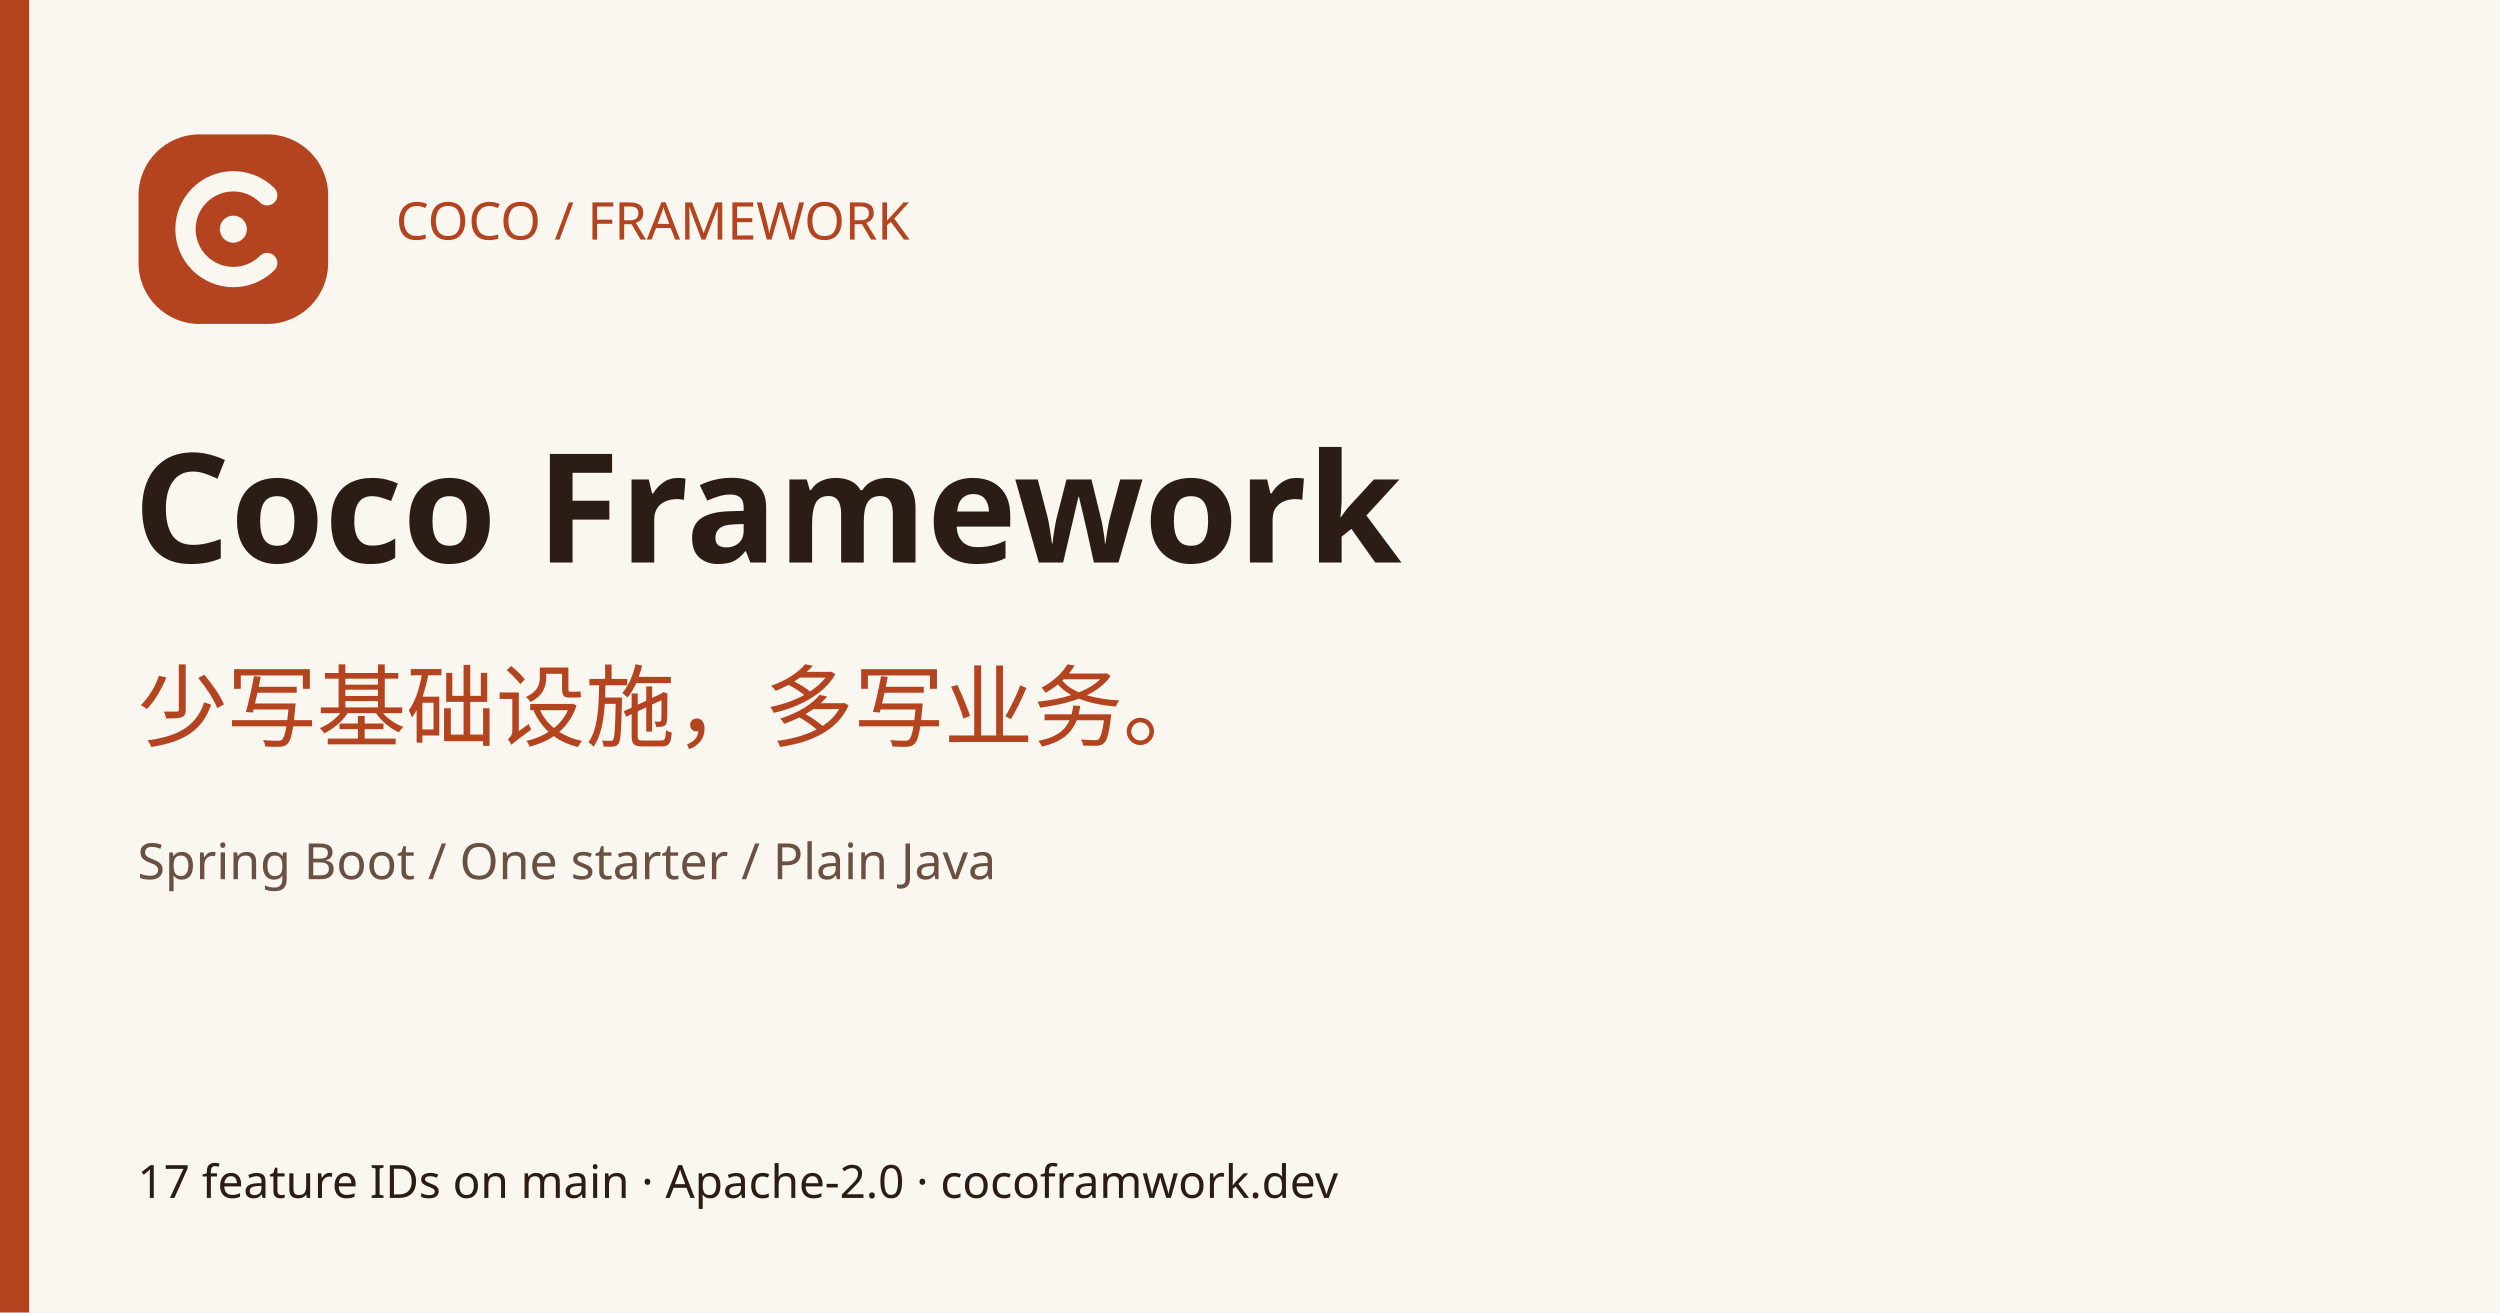
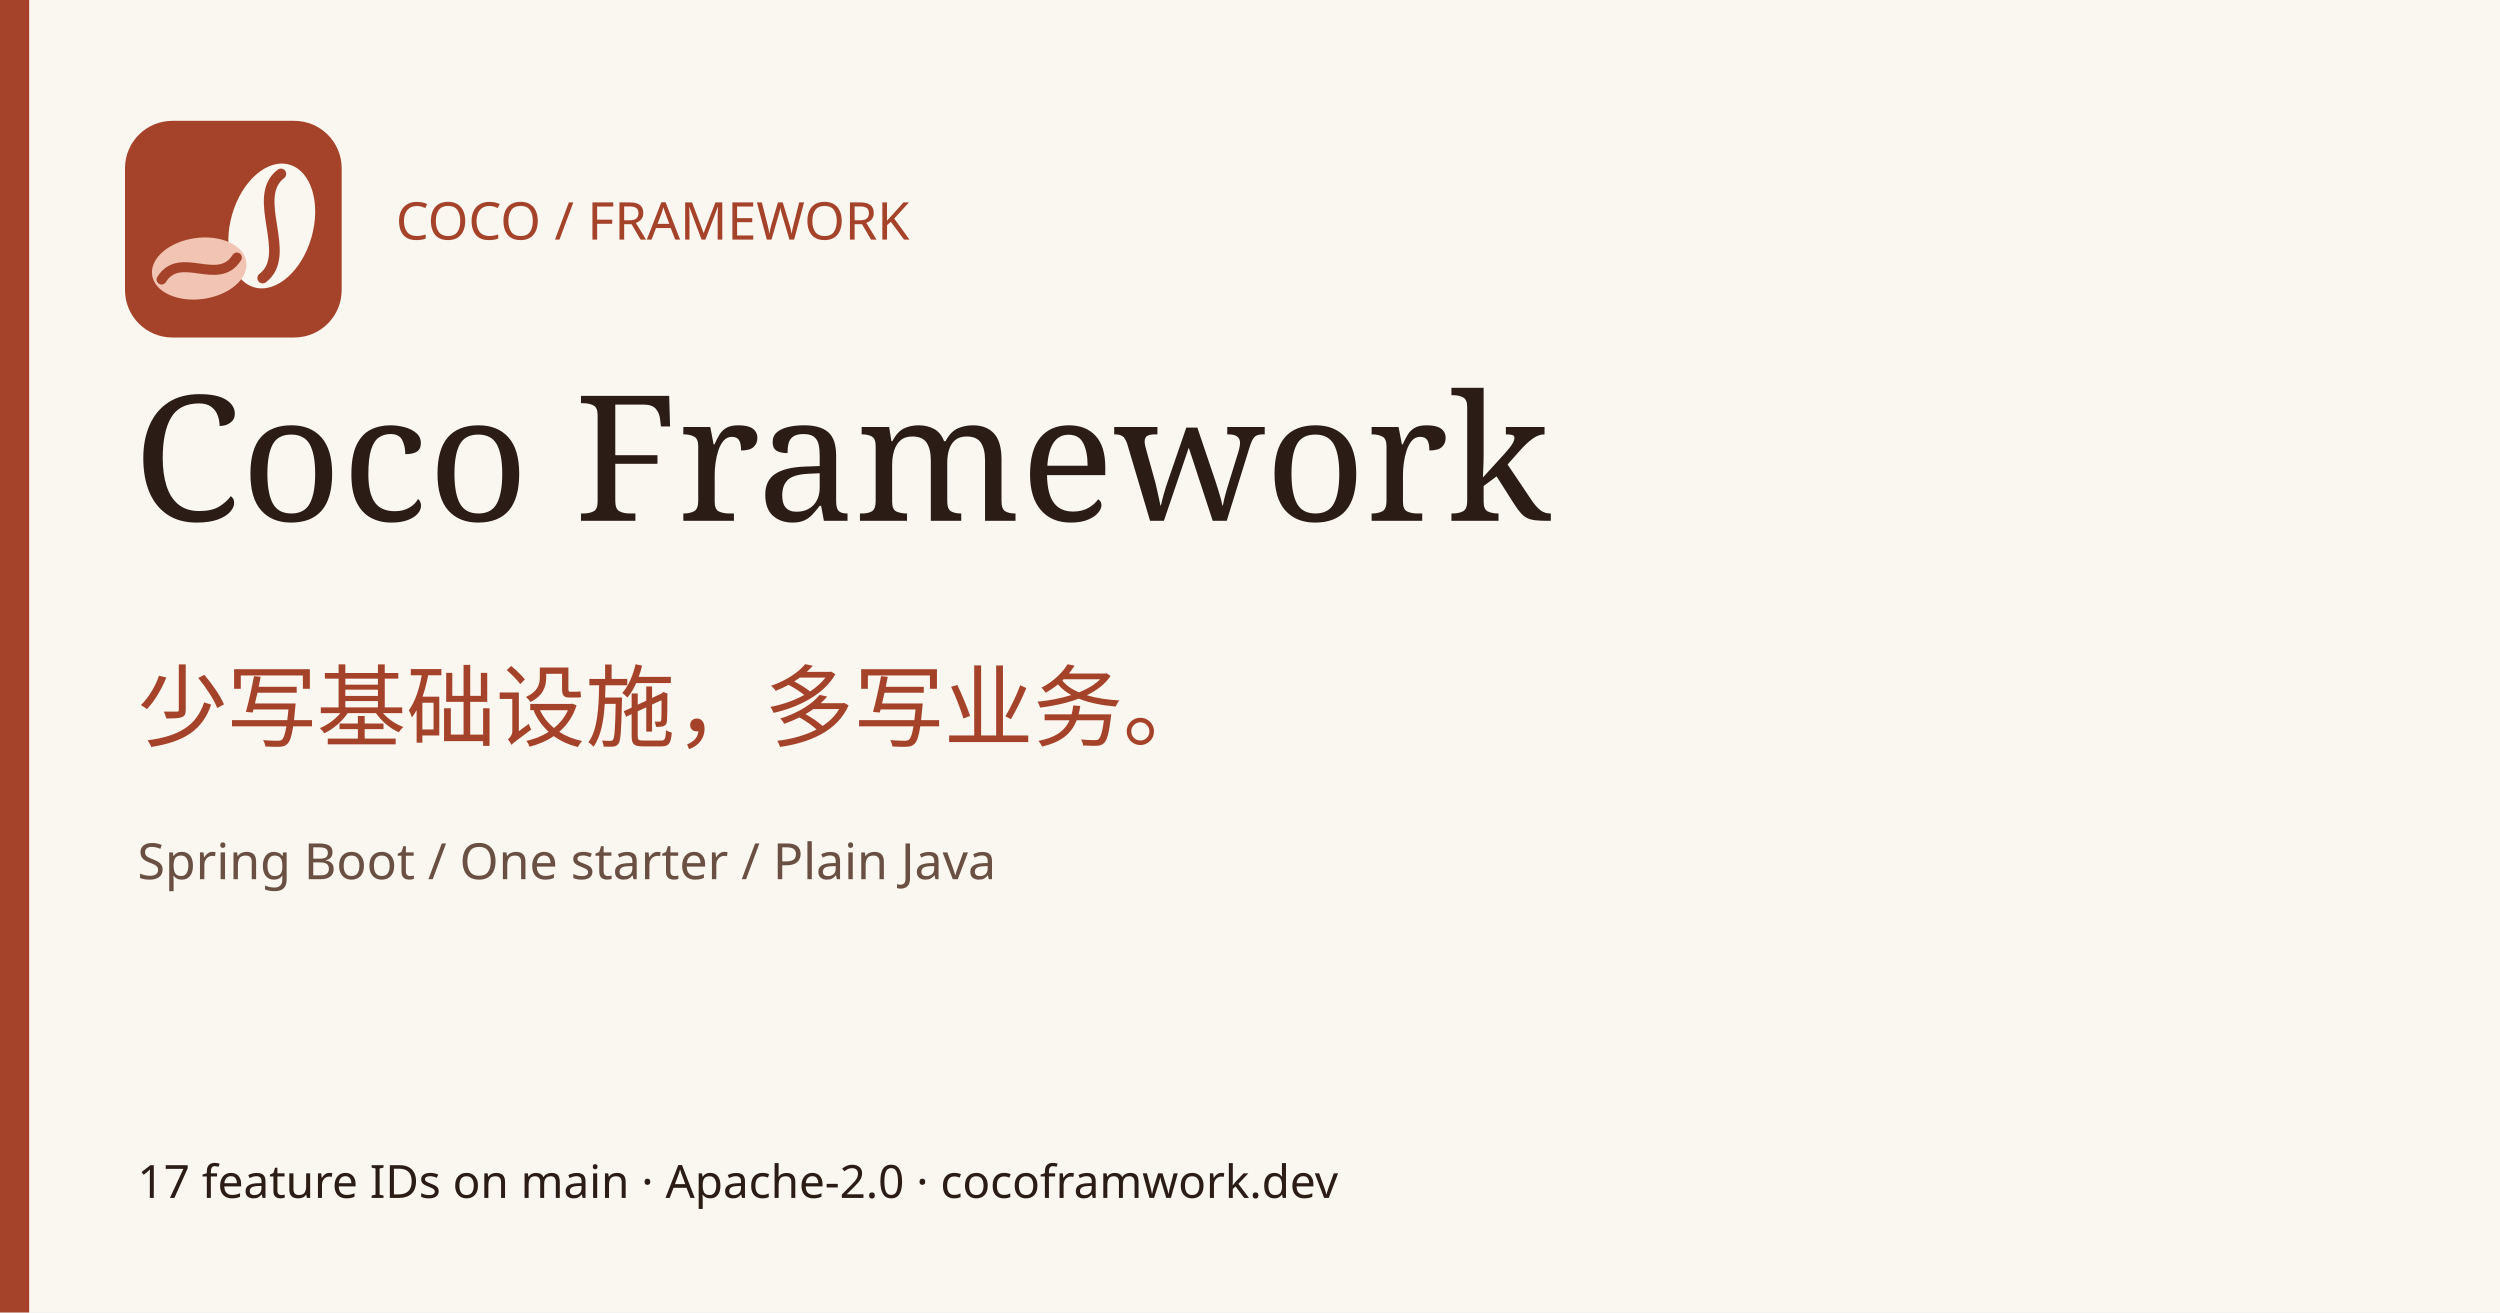
<svg xmlns="http://www.w3.org/2000/svg" width="1200" height="630" viewBox="0 0 1200 630">
  <rect width="1200" height="630" fill="#faf6f0" />
-   <rect width="14" height="630" fill="#b4441f" />
+   <rect width="14" height="630" fill="#a5432a" />
  <g transform="translate(60 58) scale(3.25)">
-     <rect x="2" y="2" width="28" height="28" rx="9" fill="#b4441f" />
-     <path d="M21 11a7.07 7.07 0 1 0 0 10" fill="none" stroke="#faf6f0" stroke-width="3" stroke-linecap="round" />
-     <circle cx="16" cy="16" r="2" fill="#faf6f0" />
+     <rect width="32" height="32" rx="7" fill="#a5432a" />
+     <defs>
+       <mask id="cut" maskUnits="userSpaceOnUse" x="0" y="0" width="32" height="32">
+         <rect width="32" height="32" fill="#fff" />
+         <g transform="translate(21.6 18.4) rotate(16)">
+           <path d="M-0.9,-8.4 C-4.6,-3.4 4.6,3.4 0.9,8.4" fill="none" stroke="#000" stroke-width="1.7" stroke-linecap="round" />
+         </g>
+         <g transform="translate(10 25.2) rotate(-8)">
+           <path d="M-6.2,0.9 C-2.6,-3.4 2.6,3.4 6.2,-0.9" fill="none" stroke="#000" stroke-width="1.6" stroke-linecap="round" />
+         </g>
+       </mask>
+     </defs>
+     <g transform="translate(16 16) scale(0.84) translate(-16 -16) translate(-1 -4.8) scale(1.1)">
+       <g mask="url(#cut)">
+         <ellipse fill="#faf6f0" rx="6.6" ry="10.2" transform="translate(21.6 18.4) rotate(16)" />
+         <ellipse fill="#f1c4b3" rx="7.6" ry="4.9" transform="translate(10 25.2) rotate(-8)" />
+       </g>
+     </g>
  </g>
-   <g font-family="Bricolage Grotesque Variable, Microsoft YaHei, sans-serif">
-     <text x="190" y="115" font-size="25" fill="#b4441f">COCO / FRAMEWORK</text>
-     <text x="64" y="270" font-size="73" font-weight="700" fill="#2b1d16">Coco Framework</text>
-     <text x="66" y="355" font-size="43" fill="#b4441f">少写基础设施，多写业务。</text>
+   <g font-family="Microsoft YaHei, sans-serif">
+     <text x="190" y="115" font-size="25" fill="#a5432a">COCO / FRAMEWORK</text>
+     <text x="64" y="250" font-size="84" font-family="Newsreader Variable, Georgia, serif" font-weight="500" fill="#2b1d16">Coco Framework</text>
+     <text x="66" y="355" font-size="43" fill="#a5432a">少写基础设施，多写业务。</text>
    <text x="66" y="422" font-size="24" fill="#6a5042">Spring Boot / One starter / Plain Java</text>
    <text x="66" y="575" font-size="22" fill="#2b1d16">17 feature IDs on main · Apache-2.0 · cocoframwork.dev</text>
  </g>
</svg>
